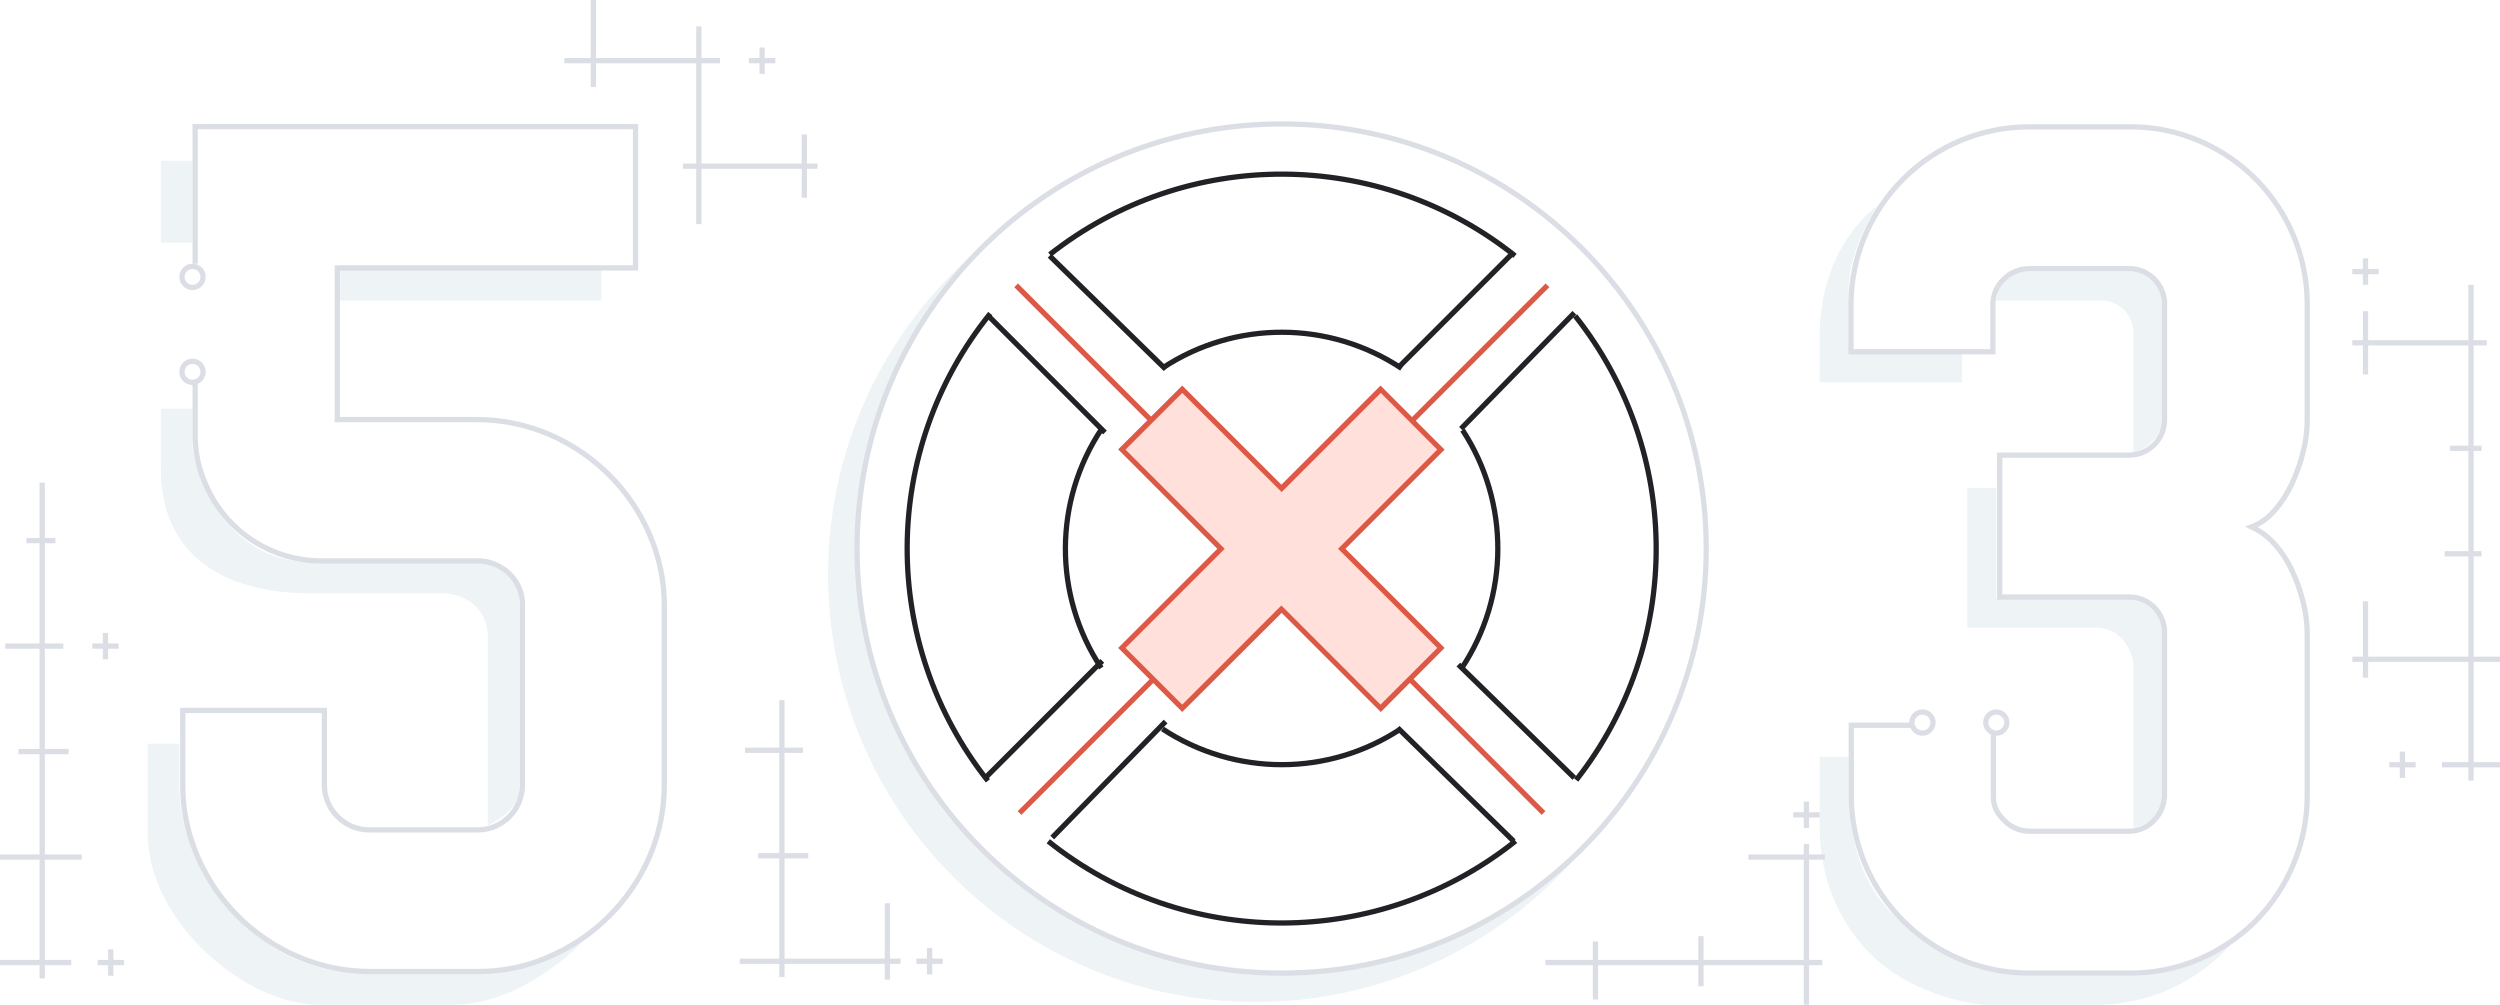
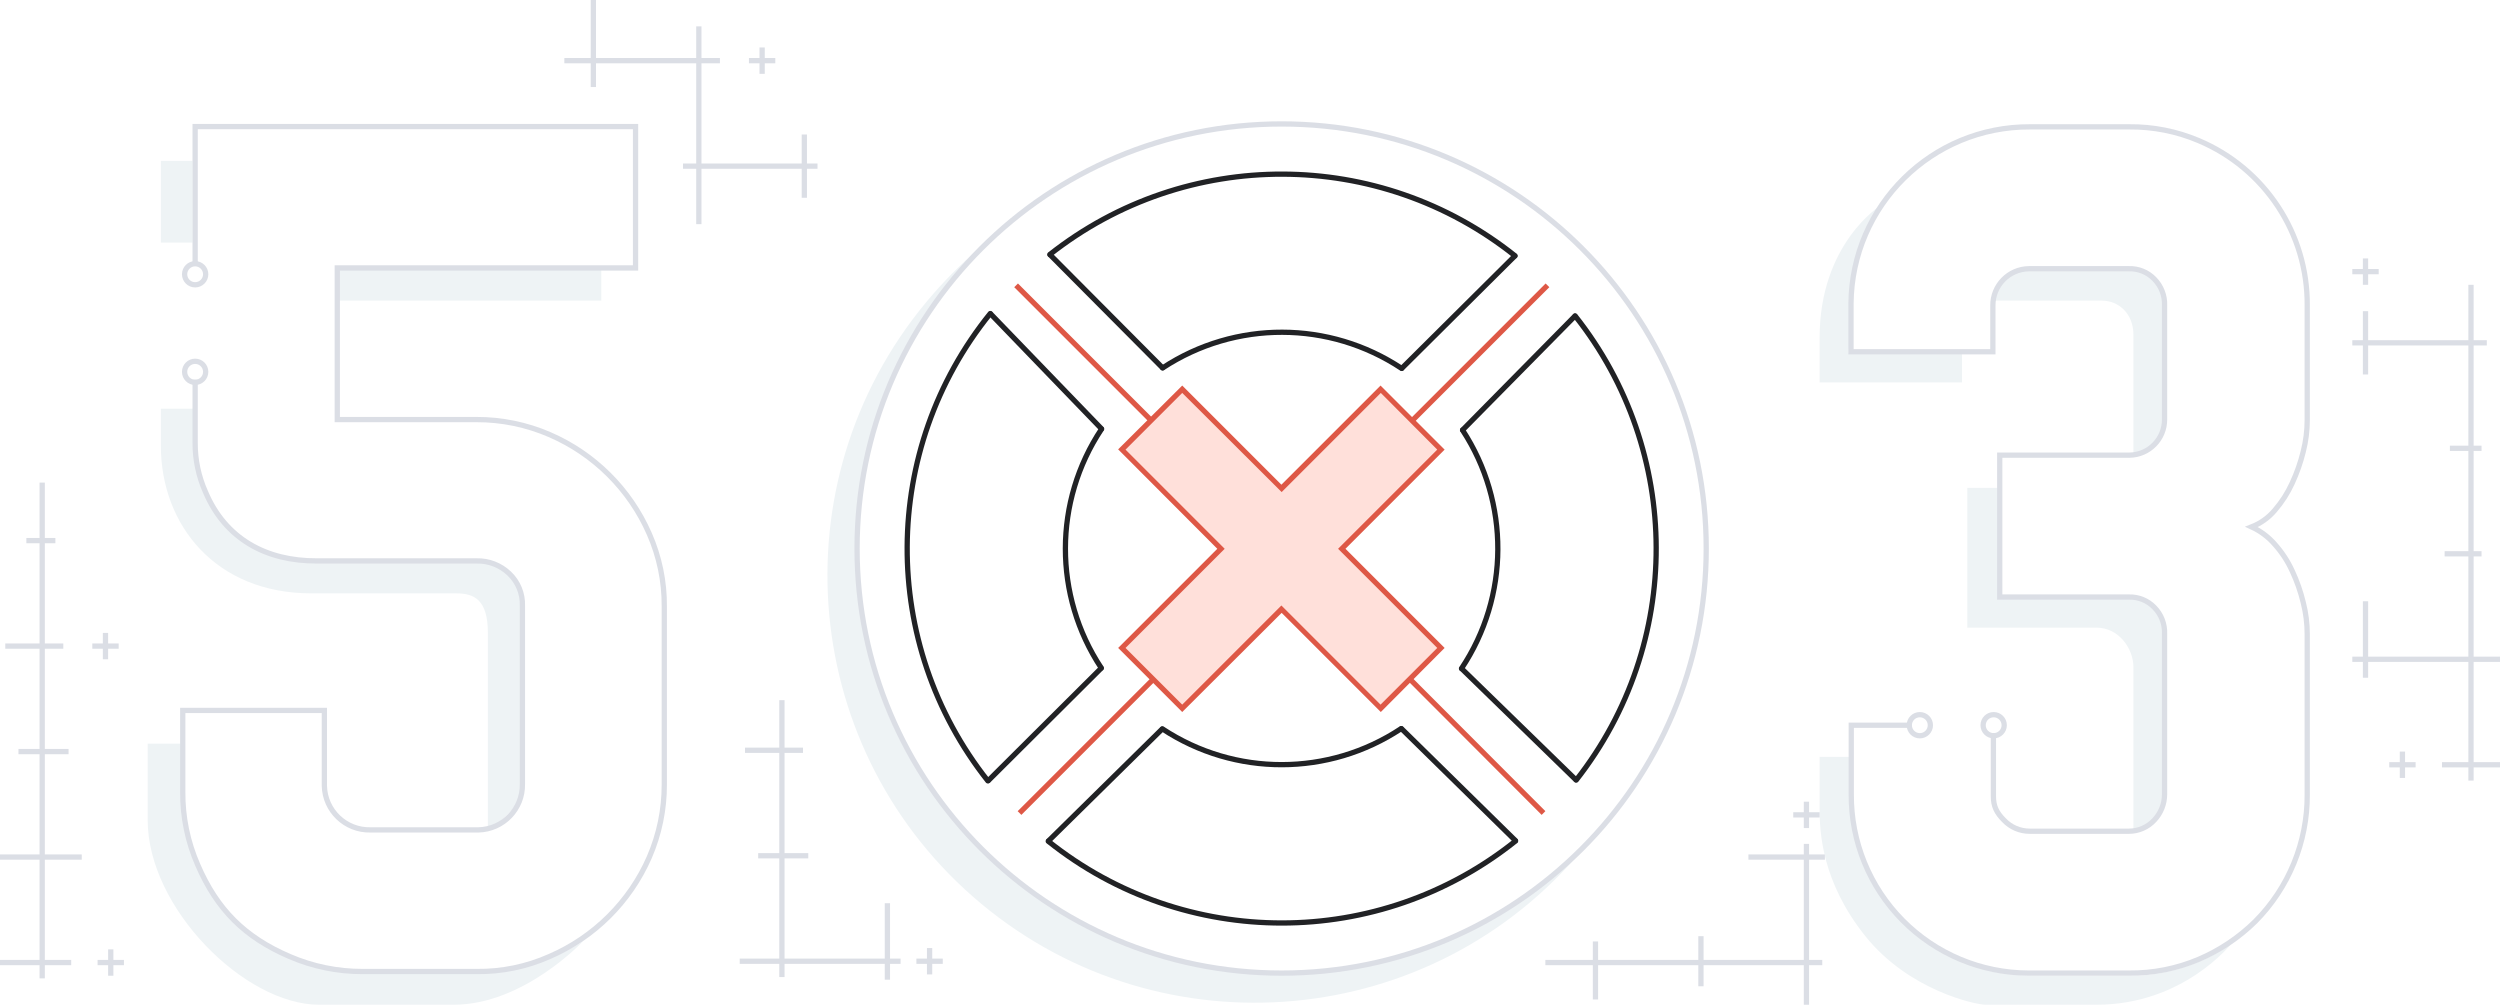
- <svg xmlns="http://www.w3.org/2000/svg" version="1.1" id="Слой_1" x="0" y="0" viewBox="0 0 948 381" xml:space="preserve">
-   <style>.st0{fill:#eef3f5}.st1{stroke:#dbdee5;stroke-width:2}.st1,.st2{fill:none}.st3,.st6{fill:none;stroke:#de5846;stroke-width:2}.st6{stroke:#212225}.st7{fill:#dbdee5}</style>
+ <svg xmlns="http://www.w3.org/2000/svg" width="948" height="381" viewBox="0 0 948 381">
  <g id="_503" transform="translate(-430 -224)">
    <g id="_5">
-       <path id="Фигура_860" class="st0" d="M551 605c-28.2 0-65-31.7-65-65v-34h12v17c0 25.2 24.3 70 70 70h44c21.1 0 39-12 39-12s-22.4 24-49 24h-51zm64-139c0-12.7-10.3-17-17-17h-50c-36.2 0-57-16.9-57-47v-23h12v14c0 7.2 11.2 44 44 44h60c12 0 20 5.4 20 16v71c0 7.4-12 13-12 13v-71zm-56-128v-12h99v12h-99zm-68-22v-31h12v31h-12z" />
-       <path id="_5_копия" class="st1" d="M504 368v21c0 6.4 1.3 12.7 3.9 18.5 7.5 17.8 25 29.3 44.3 29.2h58.5c4.6-.1 9.1 1.6 12.4 4.8 3.3 3.2 5.2 7.6 5 12.2v67.6c.2 9.5-7.4 17.3-16.8 17.4h-40.8c-9.5.2-17.3-7.3-17.5-16.8v-28.5h-53.7v27.9c-.1 9.5 1.9 19 5.7 27.7 7.3 16.9 20.8 30.4 37.8 37.7 8.7 3.8 18.2 5.7 27.7 5.7h40.2c9.5.1 19-1.8 27.7-5.7a72.69 72.69 0 0037.8-37.6c3.8-8.7 5.7-18.1 5.7-27.6V454c.1-9.5-1.9-18.9-5.7-27.6-7.3-16.9-20.9-30.3-37.8-37.6-8.7-3.8-18.2-5.7-27.7-5.7h-52.8v-57.5H671V272H504v52" />
+       <path id="Фигура_860" d="M551,605c-28.2,0-65-36.7-65-70V506h13l.607,20.828C499.607,554.405,522.3,593,568,593h44c21.1,0,39-12,39-12s-22.4,24-49,24Zm64-141c0-12.7-5.3-15-12-15H548c-36.2,0-57-25.9-57-56V379h13v14c0,10.631,10.2,44,43,44h60c12,0,21,5.3,21,15.9l-.082,70.248C627.918,530.548,615,539,615,539ZM558,338V326H658v12Zm-67-22V285h12v31Z" fill="#eef3f5" />
+       <path id="_5_копия" d="M504,368v24a45.163,45.163,0,0,0,3.9,18.5c7.5,17.8,23,26.3,42.3,26.2h60.5a17.281,17.281,0,0,1,12.4,4.8,16.079,16.079,0,0,1,5,12.2v67.6a17.075,17.075,0,0,1-16.7,17.4H570.5A17.1,17.1,0,0,1,553,522V493.4H499.3v30.9A67.709,67.709,0,0,0,505,552c7.3,16.9,17.8,27.4,34.8,34.7a69.38,69.38,0,0,0,27.7,5.7h43.2a66.12,66.12,0,0,0,27.7-5.7,72.689,72.689,0,0,0,37.8-37.6,68.905,68.905,0,0,0,5.7-27.6V454a67.247,67.247,0,0,0-5.7-27.6,72.69,72.69,0,0,0-37.8-37.6,69.38,69.38,0,0,0-27.7-5.7H557.9V325.6H671V272H504v52" fill="none" stroke="#dbdee5" stroke-width="2" />
      <g id="Эллипс_862" transform="translate(498 324)">
-         <circle class="st2" cx="5" cy="5" r="5" />
-         <circle class="st1" cx="5" cy="5" r="4" />
+         <circle id="Эллипс_63" cx="5" cy="5" r="5" fill="none" />
+         <circle id="Эллипс_64" cx="4" cy="4" r="4" transform="translate(2)" fill="none" stroke="#dbdee5" stroke-width="2" />
      </g>
      <g id="Эллипс_862_копия" transform="translate(498 360)">
-         <circle class="st2" cx="5" cy="5" r="5" />
-         <circle class="st1" cx="5" cy="5" r="4" />
+         <circle id="Эллипс_65" cx="5" cy="5" r="5" fill="none" />
+         <circle id="Эллипс_66" cx="4" cy="4" r="4" transform="translate(2 1)" fill="none" stroke="#dbdee5" stroke-width="2" />
      </g>
    </g>
    <g id="Группа_89_копия_2">
-       <path id="Эллипс_634" class="st0" d="M755 434c0 103.8 91.1 159 161 159 30.3 0 83.7-13.3 114.4-47.2-57.3 68.7-159.5 77.9-228.2 20.5s-77.9-159.5-20.5-228.2c5.9-7.1 12.5-13.7 19.5-19.7-7.2 7.8-46.2 46-46.2 115.6z" />
+       <path id="Эллипс_634" d="M755,434c0,103.8,91.1,159,161,159,30.3,0,83.7-13.3,114.4-47.2-57.2,68.8-159.3,78.2-228.2,21-68.8-57.2-78.2-159.3-21-228.2.2-.2.3-.4.5-.6a164.931,164.931,0,0,1,19.5-19.7C794,326.2,755,364.4,755,434Z" fill="#eef3f5" />
      <g id="Эллипс_634_копия_3" transform="translate(754 270)">
-         <circle class="st2" cx="162" cy="162" r="162" />
-         <circle class="st1" cx="162" cy="162" r="161" />
+         <circle id="Эллипс_67" cx="162" cy="162" r="162" fill="none" />
+         <circle id="Эллипс_68" cx="161" cy="161" r="161" transform="translate(1 1)" fill="none" stroke="#dbdee5" stroke-width="2" />
      </g>
      <g id="Группа_88">
-         <path id="Фигура_639" class="st3" d="M1016.8 332.2l-51.2 51.2m-98.3 98.2l-50.7 50.7" />
-         <path id="Фигура_639_копия" class="st3" d="M1015.3 532.3L965 481.9m-98.2-98.2l-51.5-51.5" />
+         <path id="Фигура_639" d="M1016.8,332.2l-51.2,51.2m-98.3,98.2-50.7,50.7" fill="none" stroke="#de5846" stroke-width="2" />
+         <path id="Фигура_639_копия" d="M1015.3,532.3,965,481.9m-98.2-98.2-51.5-51.5" fill="none" stroke="#de5846" stroke-width="2" />
        <g id="Фигура_643">
-           <path d="M953.6 492.6l-36.9-36.9-.7-.7-.7.7-36.9 36.9-22.9-22.9 36.9-36.9.7-.7-.7-.7-36.9-36.9 22.9-22.9 36.9 36.9.7.7.7-.7 36.9-36.9 22.9 22.9-36.9 36.9-.7.7.7.7 36.9 36.9-22.9 22.9z" fill="#ffe0da" />
-           <path d="M878.3 373l-21.5 21.5 36.2 36.2 1.4 1.4-1.4 1.4-36.2 36.2 21.5 21.5 36.2-36.2 1.4-1.4 1.4 1.4 36.2 36.2 21.5-21.5-36.2-36.2-1.4-1.4 1.4-1.4 36.2-36.2-21.4-21.5-36.2 36.2-1.4 1.4-1.4-1.4-36.3-36.2m0-2.8l37.6 37.6 37.6-37.6 24.3 24.3-37.6 37.6 37.6 37.6-24.2 24.3-37.6-37.6-37.7 37.6-24.3-24.3 37.6-37.6-37.6-37.7 24.3-24.2z" fill="#de5846" />
+           <path id="Контур_13" d="M953.6,492.6l-36.9-36.9-.7-.7-.7.7-36.9,36.9-22.9-22.9,36.9-36.9.7-.7-.7-.7-36.9-36.9,22.9-22.9,36.9,36.9.7.7.7-.7,36.9-36.9,22.9,22.9-36.9,36.9-.7.7.7.7,36.9,36.9Z" fill="#ffe0da" />
+           <path id="Контур_14" d="M878.3,373l-21.5,21.5L893,430.7l1.4,1.4-1.4,1.4-36.2,36.2,21.5,21.5L914.5,455l1.4-1.4,1.4,1.4,36.2,36.2L975,469.7l-36.2-36.2-1.4-1.4,1.4-1.4L975,394.5,953.6,373l-36.2,36.2-1.4,1.4-1.4-1.4L878.3,373m0-2.8,37.6,37.6,37.6-37.6,24.3,24.3-37.6,37.6,37.6,37.6L953.6,494,916,456.4,878.3,494,854,469.7l37.6-37.6L854,394.4Z" fill="#de5846" />
        </g>
      </g>
-       <path id="Эллипс_634_копия_2" class="st6" d="M1027.3 343.8c40.8 51.5 41 124.3.4 176m-23 23.1c-51.8 41.4-125.4 41.5-177.2.1m-22.9-22.9c-41.1-52-40.8-125.6.9-177.2m22.6-22.4c51.8-40.8 124.9-40.6 176.4.5" />
-       <path id="Эллипс_634_копия" class="st6" d="M984.6 387.1c18 27.5 17.8 63.1-.4 90.4m-22.9 22.8c-27.4 18.2-63 18.2-90.5.1m-23.2-23.1c-18.2-27.5-18.1-63.2.1-90.6m23.2-23.2c27.5-18.1 63.2-18 90.6.2" />
-       <path id="Фигура_642" class="st6" d="M1004 543l-44-43" />
-       <path id="Фигура_642_копия" class="st6" d="M1027 519l-44-43" />
-       <path id="Фигура_642_копия_2" class="st6" d="M849 388l-44-44" />
-       <path id="Фигура_642_копия_2-2" class="st6" d="M872 364l-44-43" />
-       <path id="Фигура_642_копия_3" class="st6" d="M804 518.6l44-44" />
-       <path id="Фигура_642_копия_3-2" class="st6" d="M829 541.6l43-44" />
-       <path id="Фигура_642_копия_3-3" class="st6" d="M960 363.6l44-44" />
-       <path id="Фигура_642_копия_3-4" class="st6" d="M984 386.6l43-44" />
+       <g id="Сгруппировать_893" data-name="Сгруппировать 893">
+         <path id="Эллипс_634_копия_2" d="M1027.3,343.8a142.11,142.11,0,0,1,.4,176m-23,23.1a141.933,141.933,0,0,1-177.2.1m-22.9-22.9a141.935,141.935,0,0,1,.9-177.2m22.6-22.4a142,142,0,0,1,176.4.5" fill="none" stroke="#212225" stroke-linecap="round" stroke-width="2" />
+         <path id="Эллипс_634_копия" d="M984.6,387.1a82.038,82.038,0,0,1-.4,90.4m-22.9,22.8a82.015,82.015,0,0,1-90.5.1m-23.2-23.1a81.993,81.993,0,0,1,.1-90.6m23.2-23.2a82.181,82.181,0,0,1,90.6.2" fill="none" stroke="#212225" stroke-linecap="round" stroke-width="2" />
+         <path id="Контур_690" data-name="Контур 690" d="M984.629,387.039l42.563-43.163" fill="none" stroke="#212225" stroke-linecap="round" stroke-width="2" />
+         <path id="Контур_694" data-name="Контур 694" d="M984.291,343.81l43.234,42.081" transform="translate(0 133.77)" fill="none" stroke="#212225" stroke-linecap="round" stroke-width="2" />
+         <path id="Контур_693" data-name="Контур 693" d="M1026.736,386.612,984.693,343.04" transform="translate(-179.031)" fill="none" stroke="#212225" stroke-linecap="round" stroke-width="2" />
+         <path id="Контур_697" data-name="Контур 697" d="M1026.592,342.36l-42.762,42.59" transform="translate(-179.031 135.032)" fill="none" stroke="#212225" stroke-linecap="round" stroke-width="2" />
+         <path id="Контур_691" data-name="Контур 691" d="M983.6,386.636l42.816-42.555" transform="translate(-22 -23)" fill="none" stroke="#212225" stroke-linecap="round" stroke-width="2" />
+         <path id="Контур_695" data-name="Контур 695" d="M983.439,343.341l43.225,42.459" transform="translate(-22 156.968)" fill="none" stroke="#212225" stroke-linecap="round" stroke-width="2" />
+         <path id="Контур_692" data-name="Контур 692" d="M1026.049,386.468l-42.6-42.822" transform="translate(-155.223 -23)" fill="none" stroke="#212225" stroke-linecap="round" stroke-width="2" />
+         <path id="Контур_696" data-name="Контур 696" d="M1025.881,342.908,982.84,385.291" transform="translate(-155.223 157.571)" fill="none" stroke="#212225" stroke-linecap="round" stroke-width="2" />
+       </g>
    </g>
    <g id="_3">
-       <path id="Фигура_757" class="st0" d="M1183 605c-3.9 0-31.5-3.4-48-24s-15-41.6-15-50v-20h11v13c0 10.3 1.8 32.5 17 47s31.5 23 53 23h37c13.6-.1 26.8-4.2 38-12 0 0-18.1 23-51 23h-42zm56-128c0-7.1-5.6-15-14-15h-49v-53h11v42h52c6.6 0 11 8 11 12v63c0 10-11 12-11 12v-61zm0-126c0-8.1-5.6-13-12-13h-40s.9-11 12-11h39c5 0 12 2.3 12 12v44c0 9-11 13-11 13v-45zm-119 18v-17c0-35.6 22-50 22-50s-11 15.8-11 32v24h43v11h-54z" />
-       <path id="_3_копия" class="st1" d="M1155 499h-23v26.2c-.2 37.3 29.9 67.6 67.1 67.8h38.3c9 .1 18-1.7 26.3-5.2 8-3.4 15.3-8.3 21.5-14.4 12.7-12.8 19.8-30.1 19.7-48.1v-60.8c0-4.1-.5-8.1-1.5-12-1-4.1-2.4-8.2-4.2-12-1.7-3.7-3.9-7.1-6.6-10.1-2.4-2.8-5.4-5-8.8-6.6 3.4-1.3 6.4-3.5 8.8-6.3 2.7-3.1 4.9-6.6 6.6-10.3 1.8-3.9 3.2-7.9 4.2-12 1-3.9 1.5-8 1.5-12v-43.3c.2-27.3-16-52-41.2-62.6-8.3-3.5-17.2-5.3-26.3-5.2h-37.6c-37.2-.2-67.6 29.8-67.9 67v18.3h53.8v-17.5c-.1-3.8 1.4-7.5 4.2-10.1 2.6-2.6 6.2-4 9.8-3.9h37.6c3.6-.1 7.1 1.4 9.6 3.9 2.6 2.7 4.1 6.3 3.9 10.1V383c.1 7.4-5.9 13.5-13.3 13.6h-49.2v53.8h49c3.6-.1 7.1 1.4 9.6 3.9 2.6 2.7 4.1 6.3 3.9 10.1v60.8c0 3.7-1.4 7.2-3.9 9.8-2.5 2.7-6 4.2-9.6 4.2h-37.6c-3.7 0-7.3-1.5-9.8-4.2-2.8-2.8-4-5.3-4-9v-24" />
+       <path id="Фигура_757" d="M1183,605c-3.9,0-29.186-5.44-45.686-26.04S1120,539.4,1120,531V511h11.791v13.089c0,10.3,2.2,32.542,17.4,47.042S1179.5,594,1201,594h37a67.143,67.143,0,0,0,38-12s-18.1,23-51,23Zm56-128c0-7.1-5.6-15-14-15h-49V409h12.07l.555,41.068L1239,451c6.6,0,11,8,11,12v63c0,10-11,12.787-11,12.787Zm0-126c0-8.1-5.6-13-12-13h-41s1.9-12,13-12h39a12.976,12.976,0,0,1,12.865,13.462v45.323c0,9-11.865,11.215-11.865,11.215Zm-119,18V352c0-35.6,23-50,23-50s-11,15.8-11,32l-1,24h43v11Z" fill="#eef3f5" />
+       <path id="_3_копия" d="M1155,499h-23v26.2a67.389,67.389,0,0,0,67.1,67.8h38.3a66.014,66.014,0,0,0,26.3-5.2,69.392,69.392,0,0,0,21.5-14.4,67.774,67.774,0,0,0,19.7-48.1V464.5a48.711,48.711,0,0,0-1.5-12,63.242,63.242,0,0,0-4.2-12,40,40,0,0,0-6.6-10.1,26.147,26.147,0,0,0-8.8-6.6,22.007,22.007,0,0,0,8.8-6.3,43.012,43.012,0,0,0,6.6-10.3,65.763,65.763,0,0,0,4.2-12,48.711,48.711,0,0,0,1.5-12V339.9a67.285,67.285,0,0,0-41.2-62.6,66.014,66.014,0,0,0-26.3-5.2h-37.6a67.582,67.582,0,0,0-67.9,67v18.3h53.8V339.9a13.849,13.849,0,0,1,13.7-14h37.9a12.822,12.822,0,0,1,9.6,3.9,13.553,13.553,0,0,1,3.9,10.1V383a13.487,13.487,0,0,1-13.3,13.6h-49.2v53.8h49a12.822,12.822,0,0,1,9.6,3.9,13.553,13.553,0,0,1,3.9,10.1v60.8a14.277,14.277,0,0,1-3.9,9.8,13.1,13.1,0,0,1-9.6,4.2h-37.6a13.38,13.38,0,0,1-9.8-4.2c-2.8-2.8-4-5.3-4-9V502" fill="none" stroke="#dbdee5" stroke-width="2" />
      <g id="Эллипс_757" transform="translate(1154 493)">
-         <circle class="st2" cx="5" cy="5" r="5" />
-         <circle class="st1" cx="5" cy="5" r="4" />
+         <circle id="Эллипс_69" cx="5" cy="5" r="5" fill="none" />
+         <circle id="Эллипс_70" cx="4" cy="4" r="4" transform="translate(0 2)" fill="none" stroke="#dbdee5" stroke-width="2" />
      </g>
      <g id="Эллипс_757-2" transform="translate(1182 493)">
-         <circle class="st2" cx="5" cy="5" r="5" />
-         <circle class="st1" cx="5" cy="5" r="4" />
+         <circle id="Эллипс_71" cx="5" cy="5" r="5" fill="none" />
+         <circle id="Эллипс_72" cx="4" cy="4" r="4" transform="translate(0 2)" fill="none" stroke="#dbdee5" stroke-width="2" />
      </g>
    </g>
    <g id="шьфп_копия_9">
-       <path id="Прямоугольник_1_копия_15" class="st7" d="M1114 605v-15h-38v8h-2v-8h-38v13h-2v-13h-18v-2h18v-7h2v7h38v-9h2v9h38v-38h-21v-2h21v-4h2v4h6v2h-6v38h5v2h-5v15h-2zm0-67v-4h-4v-2h4v-4h2v4h4v2h-4v4h-2z" />
-       <path id="Прямоугольник_1_копия_31" class="st7" d="M765.5 595.5v-6h-38v5h-2v-5h-15v-2h15v-38h-8v-2h8v-38h-13v-2h13v-18h2v18h7v2h-7v38h9v2h-9v38h38v-21h2v21h4v2h-4v6h-2zm16-2v-4h-4v-2h4v-4h2v4h4v2h-4v4h-2z" />
-       <path id="Прямоугольник_1_копия_17" class="st7" d="M1366 520v-5h-10v-2h10v-38h-38v6h-2v-6h-4v-2h4v-21h2v21h38v-38h-9v-2h9v-38h-7v-2h7v-38h-38v11h-2v-11h-4v-2h4v-11h2v11h38v-21h2v21h5v2h-5v38h3v2h-3v38h3v2h-3v38h10v2h-10v38h10v2h-10v5h-2zm-26-1v-4h-4v-2h4v-4h2v4h4v2h-4v4h-2zm-14-187v-4h-4v-2h4v-4h2v4h4v2h-4v4h-2z" />
-       <path id="Прямоугольник_1_копия_16" class="st7" d="M445 595v-5h-15v-2h15v-38h-15v-2h15v-38h-8v-2h8v-38h-13v-2h13v-38h-5v-2h5v-21h2v21h4v2h-4v38h7v2h-7v38h9v2h-9v38h14v2h-14v38h10v2h-10v5h-2zm26-1v-4h-4v-2h4v-4h2v4h4v2h-4v4h-2zm-2-120v-4h-4v-2h4v-4h2v4h4v2h-4v4h-2z" />
-       <path id="Прямоугольник_1_копия_22" class="st7" d="M694 309v-21h-5v-2h5v-38h-38v9h-2v-9h-10v-2h10v-22h2v22h38v-12h2v12h7v2h-7v38h38v-11h2v11h4v2h-4v11h-2v-11h-38v21h-2zm24-57v-4h-4v-2h4v-4h2v4h4v2h-4v4h-2z" />
+       <path id="Прямоугольник_1_копия_15" d="M1114,605V590h-38v8h-2v-8h-38v13h-2V590h-18v-2h18v-7h2v7h38v-9h2v9h38V550h-21v-2h21v-4h2v4h6v2h-6v38h5v2h-5v15Zm0-67v-4h-4v-2h4v-4h2v4h4v2h-4v4Z" fill="#dbdee5" />
+       <path id="Прямоугольник_1_копия_31" d="M765.5,595.5v-6h-38v5h-2v-5h-15v-2h15v-38h-8v-2h8v-38h-13v-2h13v-18h2v18h7v2h-7v38h9v2h-9v38h38v-21h2v21h4v2h-4v6Zm16-2v-4h-4v-2h4v-4h2v4h4v2h-4v4Z" fill="#dbdee5" />
+       <path id="Прямоугольник_1_копия_17" d="M1366,520v-5h-10v-2h10V475h-38v6h-2v-6h-4v-2h4V452h2v21h38V435h-9v-2h9V395h-7v-2h7V355h-38v11h-2V355h-4v-2h4V342h2v11h38V332h2v21h5v2h-5v38h3v2h-3v38h3v2h-3v38h10v2h-10v38h10v2h-10v5Zm-26-1v-4h-4v-2h4v-4h2v4h4v2h-4v4Zm-14-187v-4h-4v-2h4v-4h2v4h4v2h-4v4Z" fill="#dbdee5" />
+       <path id="Прямоугольник_1_копия_16" d="M445,595v-5H430v-2h15V550H430v-2h15V510h-8v-2h8V470H432v-2h13V430h-5v-2h5V407h2v21h4v2h-4v38h7v2h-7v38h9v2h-9v38h14v2H447v38h10v2H447v5Zm26-1v-4h-4v-2h4v-4h2v4h4v2h-4v4Zm-2-120v-4h-4v-2h4v-4h2v4h4v2h-4v4Z" fill="#dbdee5" />
+       <path id="Прямоугольник_1_копия_22" d="M694,309V288h-5v-2h5V248H656v9h-2v-9H644v-2h10V224h2v22h38V234h2v12h7v2h-7v38h38V275h2v11h4v2h-4v11h-2V288H696v21Zm24-57v-4h-4v-2h4v-4h2v4h4v2h-4v4Z" fill="#dbdee5" />
    </g>
  </g>
</svg>
